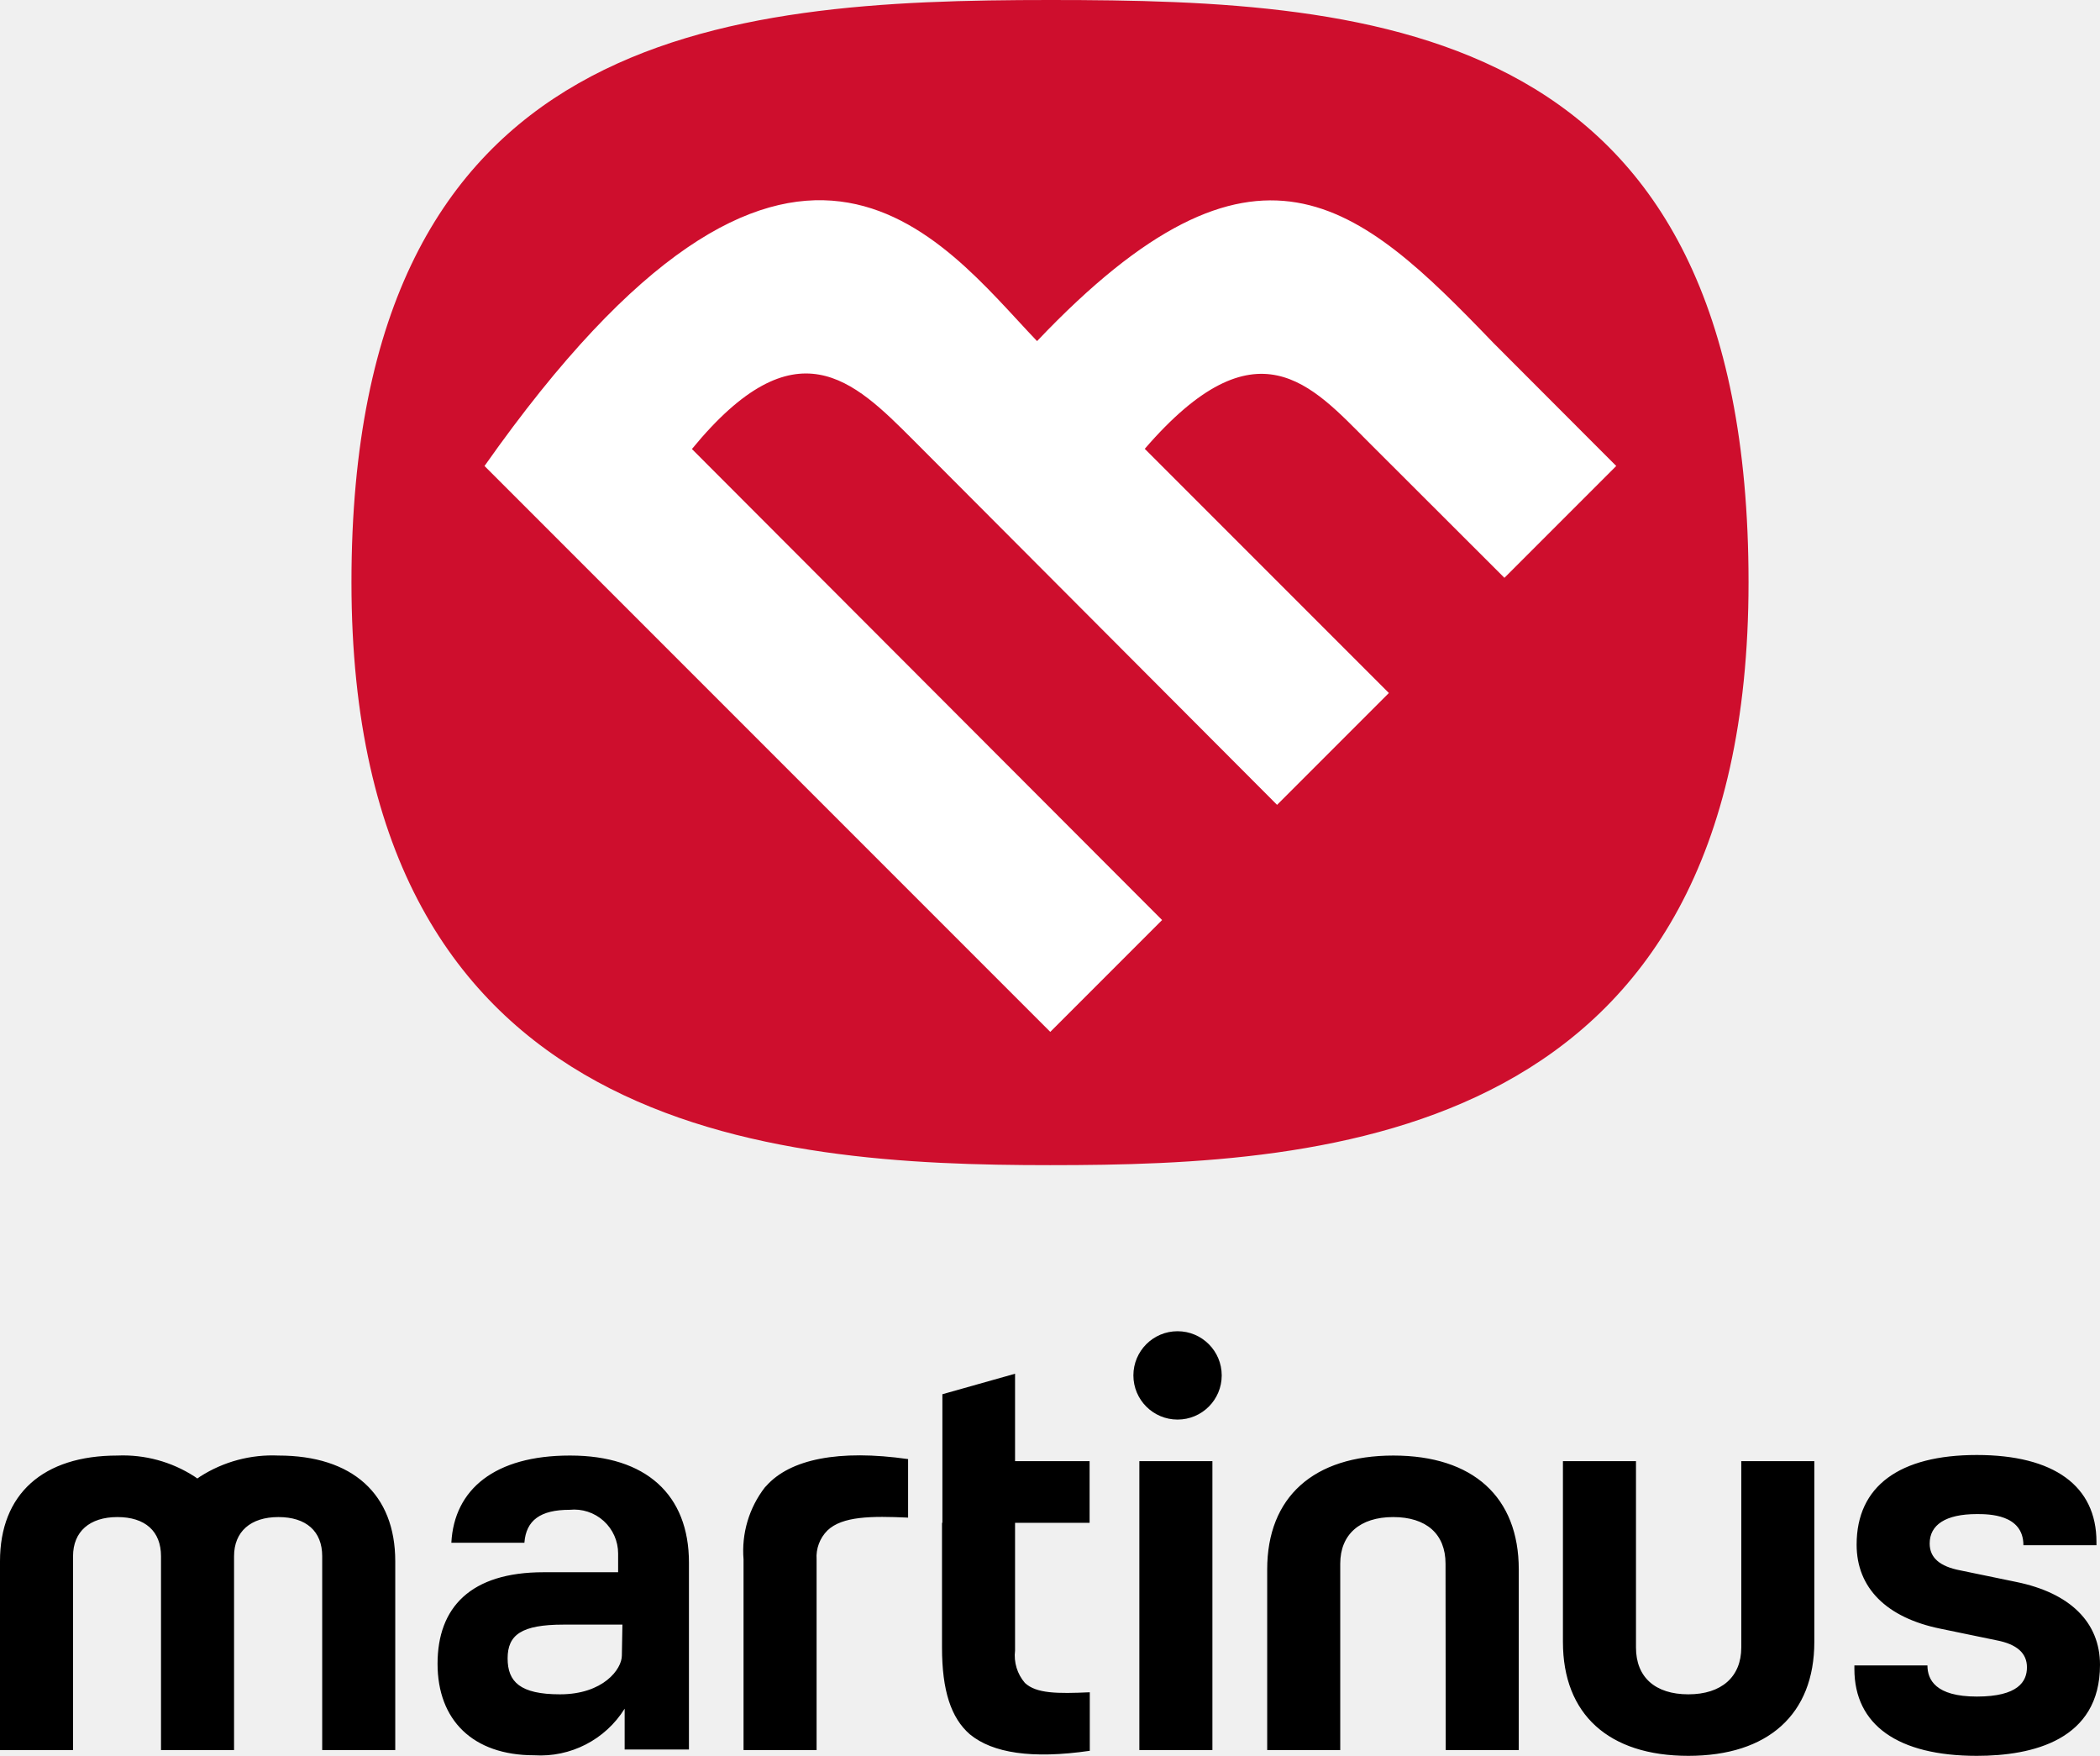
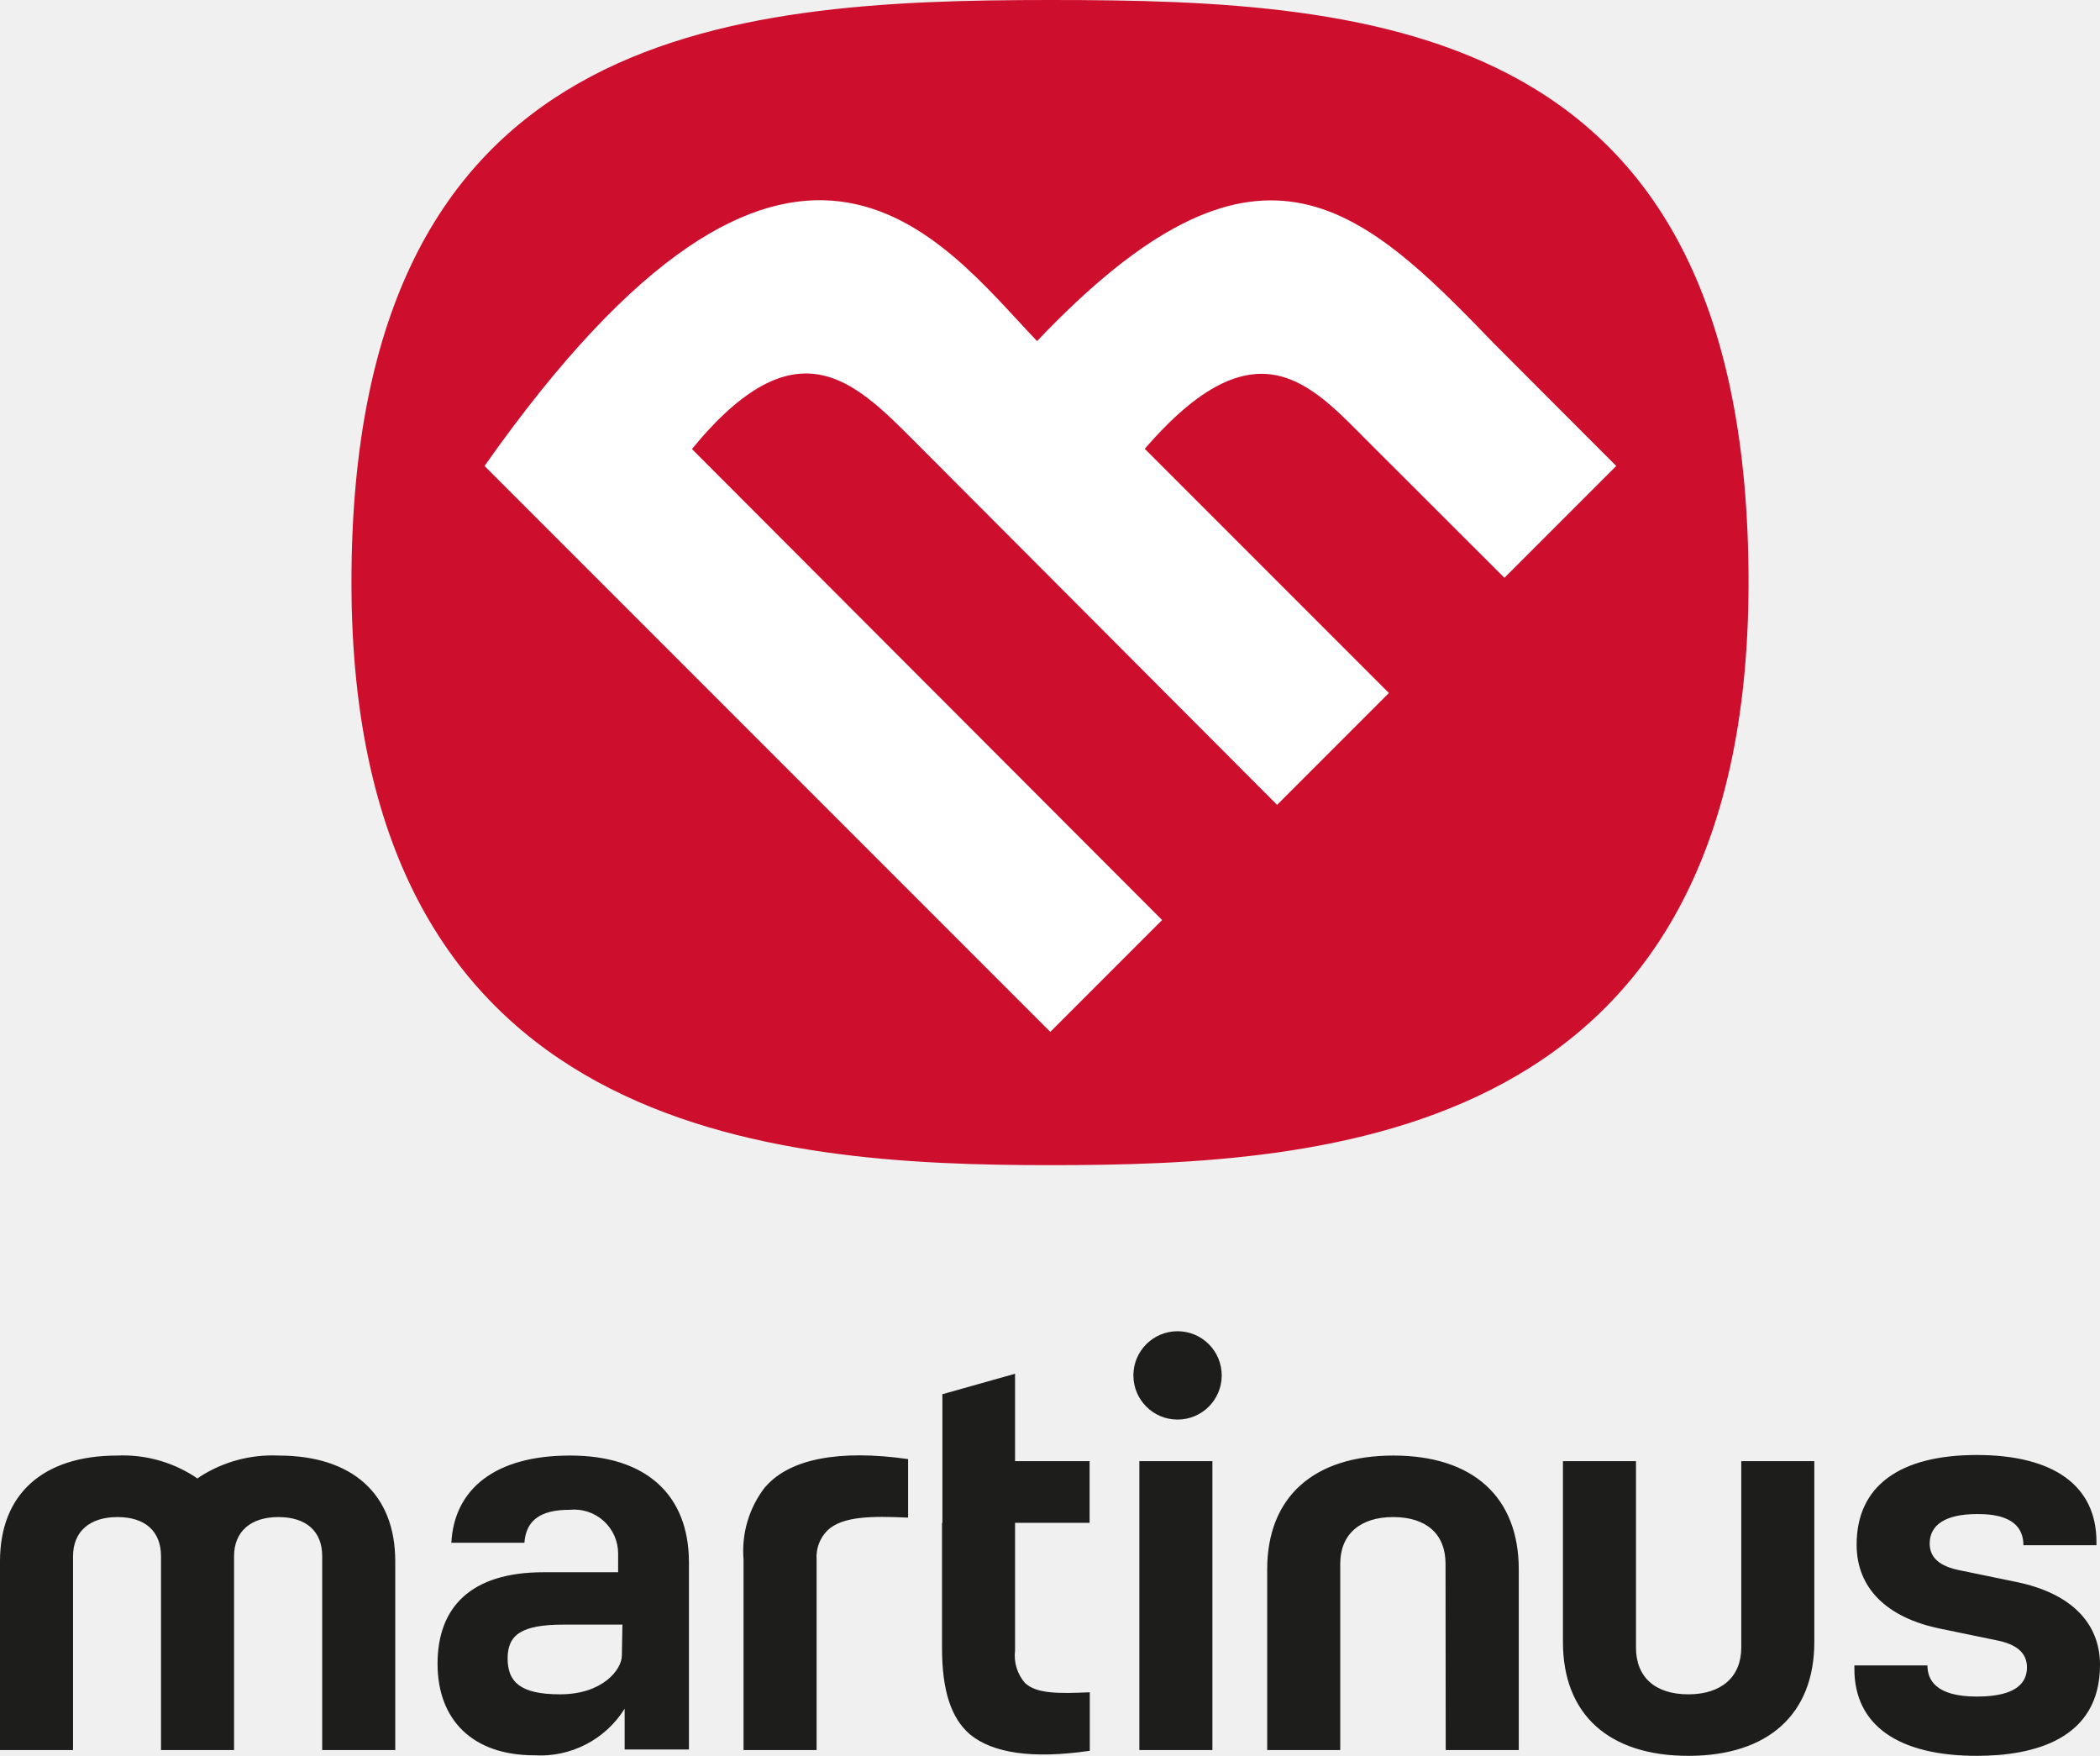
<svg xmlns="http://www.w3.org/2000/svg" viewBox="0 0 112.69 94.2">
-   <g data-name="Layer 2">
-     <g data-name="Layer 1">
-       <g class="cls-2" data-name="pantone 186 C">
+   <defs>
+     <clipPath id="clip-path">
+       <path style="fill:none" d="M0 0h112.69v94.2H0z" />
+     </clipPath>
+     <style>.cls-2{clip-path:url(#clip-path)}</style>
+   </defs>
+   <g id="Layer_2" data-name="Layer 2">
+     <g id="Layer_1-2" data-name="Layer 1">
+       <g class="cls-2" id="pantone_186_C" data-name="pantone 186 C">
        <g class="cls-2">
-           <path d="M56.36 0c-17.52 0-37.5 1.51-37.5 31.24s22.61 31.27 37.5 31.27 37.47-1.31 37.47-31.27S74 0 56.36 0" fill="#ce0e2d" />
-           <path d="M80.73 31l-7.3-7.29c-3.05-3.05-6-6.58-12 .37l13.1 13.1-6 6L49 23.6c-3.2-3.2-6.3-6.3-11.87.49l25.23 25.27-6 6L26 25c16.54-23.48 24.46-12.13 29.65-6.7 11.77-12.39 17.21-7.47 24.49.1l6.59 6.6z" fill="#fff" />
-           <path class="cls-5" d="M39.9 93.89h3.92V83.66a2 2 0 01.58-1.55c.8-.77 2.37-.78 4.33-.69v-3.14c-3.71-.53-6.34 0-7.62 1.45l-.06.06a5.57 5.57 0 00-1.15 3.87zm-22.61 0h3.92V83.76c0-3.6-2.29-5.67-6.27-5.67a7.18 7.18 0 00-4.19 1.12l-.16.11-.16-.11a7.06 7.06 0 00-4.13-1.12c-4 0-6.3 2.07-6.3 5.67v10.13h3.92v-10.4c0-1.32.89-2.1 2.38-2.1s2.34.76 2.34 2.1v10.4h3.92v-10.4c0-1.32.89-2.1 2.38-2.1s2.35.76 2.35 2.1zm43.85-15.5h3.92v15.5h-3.92zm16.44 15.5h3.92V84.2c0-3.89-2.46-6.11-6.73-6.11S68 80.31 68 84.2v9.69h3.92v-10c0-1.57 1.06-2.5 2.84-2.5s2.81.91 2.81 2.5zm6.29-15.5v9.7c0 3.88 2.45 6.11 6.73 6.11s6.76-2.23 6.76-6.11v-9.7h-3.92v10c0 1.57-1.06 2.51-2.84 2.51s-2.81-.92-2.81-2.51v-10zm15.64 10.96v.19c0 3 2.33 4.66 6.57 4.66 3 0 6.61-.85 6.61-4.88 0-2.28-1.6-3.86-4.5-4.45l-3-.62c-1.1-.21-1.64-.68-1.64-1.44 0-1 .85-1.58 2.53-1.58.62 0 2.5 0 2.5 1.67h3.92v-.18c0-3-2.28-4.66-6.42-4.66s-6.45 1.66-6.45 4.81c0 2.32 1.6 3.92 4.5 4.51l3 .62c1.1.21 1.64.69 1.64 1.45s-.47 1.57-2.69 1.57-2.65-.91-2.65-1.67zM63.19 71.42a2.37 2.37 0 102.37 2.37 2.37 2.37 0 00-2.37-2.37M50.55 81.7v6.69c0 2.3.48 3.78 1.5 4.66 1.22 1 3.32 1.33 6.43.88v-3.14c-1.75.08-2.87.07-3.48-.5a2.25 2.25 0 01-.53-1.74V81.7h4v-3.31h-4V73.7l-3.9 1.1v6.9zm-19.98-3.61c-4 0-6.2 1.8-6.35 4.68h3.92c.09-1.21.86-1.77 2.43-1.77a2.36 2.36 0 012.6 2.35v1h-4c-3.92 0-5.69 1.89-5.69 4.91s1.89 4.91 5.18 4.91a5.33 5.33 0 004.86-2.5v2.19h3.45V83.83c0-3.65-2.32-5.74-6.36-5.74m2.76 10.73c0 .73-1 2.08-3.32 2.08-2.14 0-2.81-.67-2.81-1.93s.74-1.81 3-1.81h3.16z" />
+           <path d="M56.36 0c-17.52 0-37.5 1.51-37.5 31.24s22.61 31.27 37.5 31.27 37.47-1.31 37.47-31.27S74 0 56.36 0" style="fill:#ce0e2d" />
+           <path d="M80.73 31l-7.3-7.29c-3.05-3.05-6-6.58-12 .37l13.1 13.1-6 6L49 23.6c-3.2-3.2-6.3-6.3-11.87.49l25.23 25.27-6 6L26 25c16.54-23.48 24.46-12.13 29.65-6.7 11.77-12.39 17.21-7.47 24.49.1l6.59 6.6z" style="fill:#fff" />
+           <path d="M39.9 93.89h3.92V83.66a2 2 0 01.58-1.55c.8-.77 2.37-.78 4.33-.69v-3.14c-3.71-.53-6.34 0-7.62 1.45l-.06.06a5.57 5.57 0 00-1.15 3.87zm-22.61 0h3.92V83.76c0-3.6-2.29-5.67-6.27-5.67a7.18 7.18 0 00-4.19 1.12l-.16.11-.16-.11a7.06 7.06 0 00-4.13-1.12c-4 0-6.3 2.07-6.3 5.67v10.13h3.92v-10.4c0-1.32.89-2.1 2.38-2.1s2.34.76 2.34 2.1v10.4h3.92v-10.4c0-1.32.89-2.1 2.38-2.1s2.35.76 2.35 2.1zm43.85-15.5h3.92v15.5h-3.92zm16.44 15.5h3.92V84.2c0-3.89-2.46-6.11-6.73-6.11S68 80.31 68 84.2v9.69h3.92v-10c0-1.57 1.06-2.5 2.84-2.5s2.81.91 2.81 2.5zm6.29-15.5v9.7c0 3.88 2.45 6.11 6.73 6.11s6.76-2.23 6.76-6.11v-9.7h-3.92v10c0 1.57-1.06 2.51-2.84 2.51s-2.81-.92-2.81-2.51v-10zm15.64 10.96v.19c0 3 2.33 4.66 6.57 4.66 3 0 6.61-.85 6.61-4.88 0-2.28-1.6-3.86-4.5-4.45l-3-.62c-1.1-.21-1.64-.68-1.64-1.44 0-1 .85-1.58 2.53-1.58.62 0 2.5 0 2.5 1.67h3.92v-.18c0-3-2.28-4.66-6.42-4.66s-6.45 1.66-6.45 4.81c0 2.32 1.6 3.92 4.5 4.51l3 .62c1.1.21 1.64.69 1.64 1.45s-.47 1.57-2.69 1.57-2.65-.91-2.65-1.67zM63.19 71.42a2.37 2.37 0 102.37 2.37 2.37 2.37 0 00-2.37-2.37M50.55 81.7v6.69c0 2.3.48 3.78 1.5 4.66 1.22 1 3.32 1.33 6.43.88v-3.14c-1.75.08-2.87.07-3.48-.5a2.25 2.25 0 01-.53-1.74V81.7h4v-3.31h-4V73.7l-3.9 1.1v6.9zm-19.98-3.61c-4 0-6.2 1.8-6.35 4.68h3.92c.09-1.21.86-1.77 2.43-1.77a2.36 2.36 0 012.6 2.35v1h-4c-3.92 0-5.69 1.89-5.69 4.91s1.89 4.91 5.18 4.91a5.33 5.33 0 004.86-2.5v2.19h3.45V83.83c0-3.65-2.32-5.74-6.36-5.74m2.76 10.73c0 .73-1 2.08-3.32 2.08-2.14 0-2.81-.67-2.81-1.93s.74-1.81 3-1.81h3.16z" style="fill:#1d1d1b" />
        </g>
      </g>
    </g>
  </g>
</svg>
